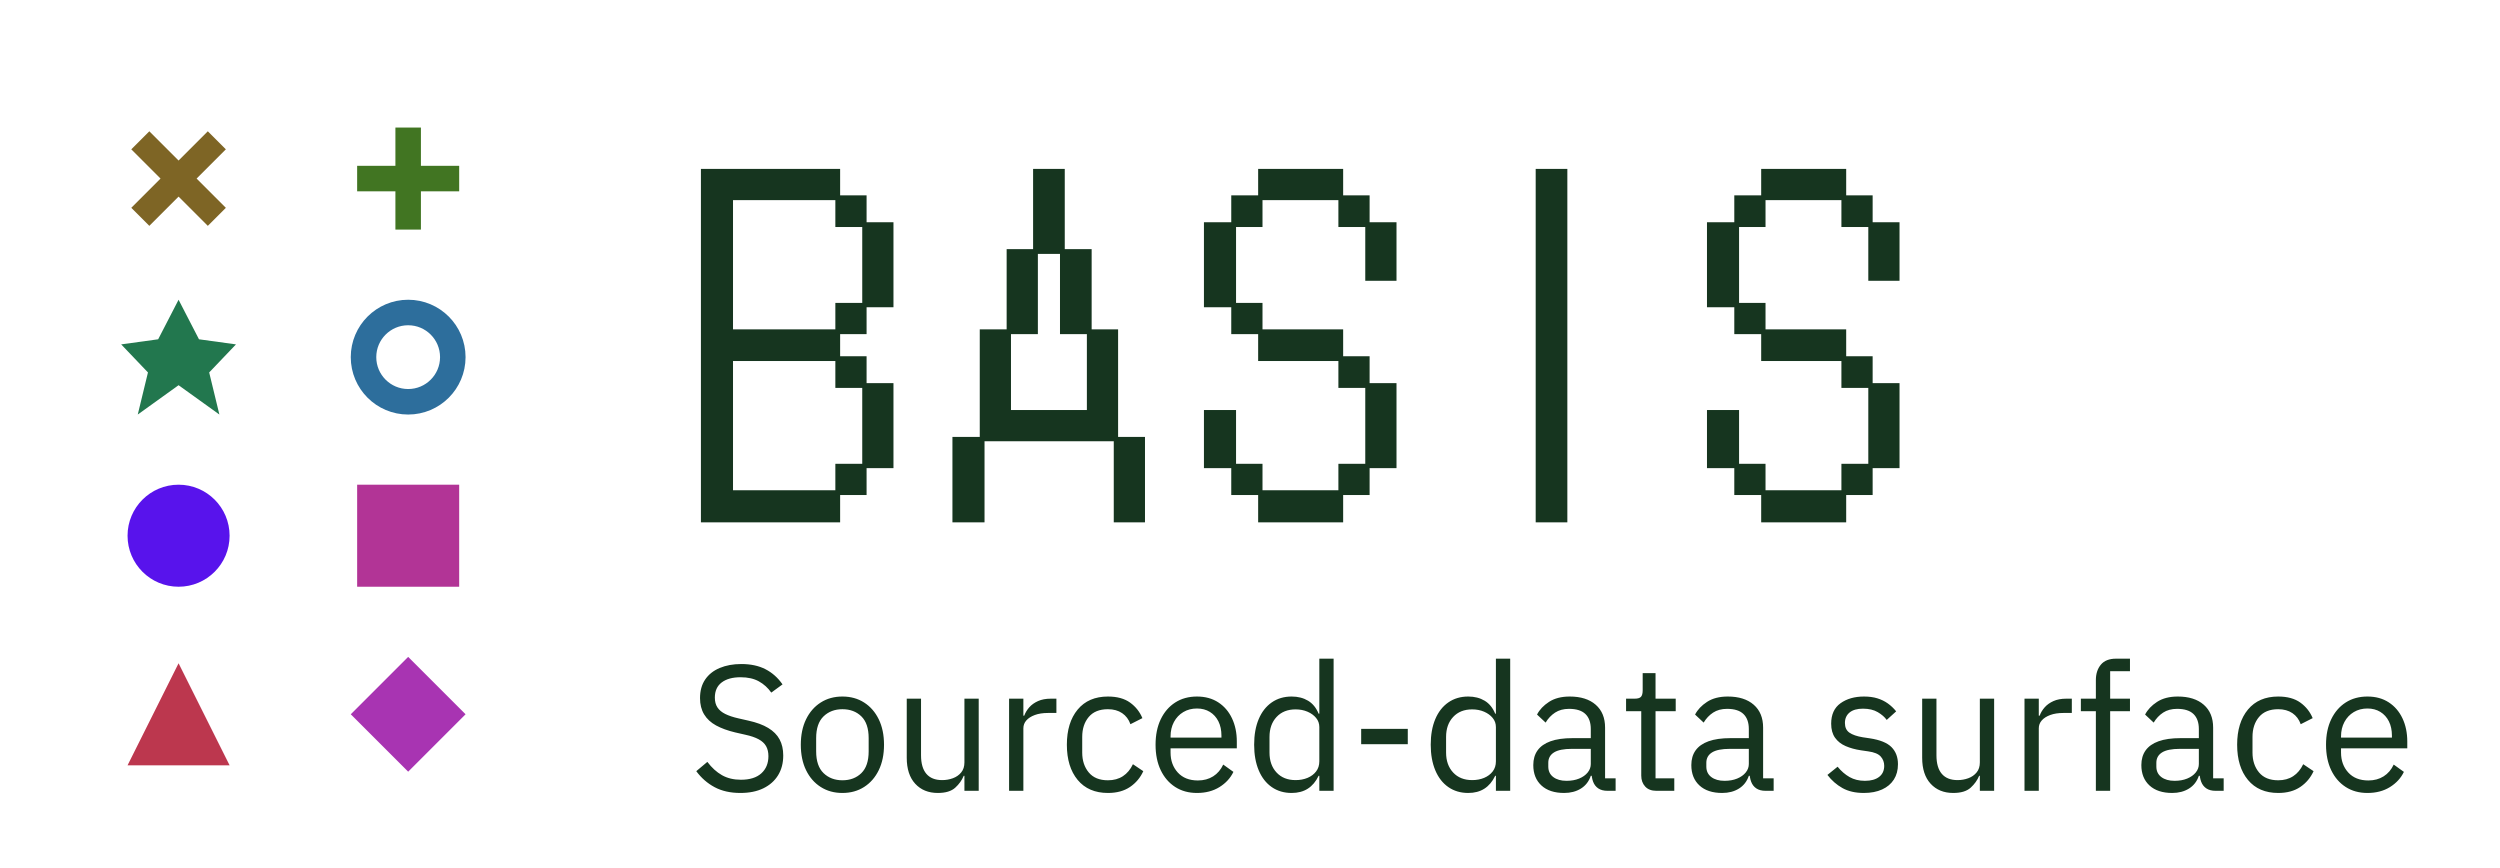
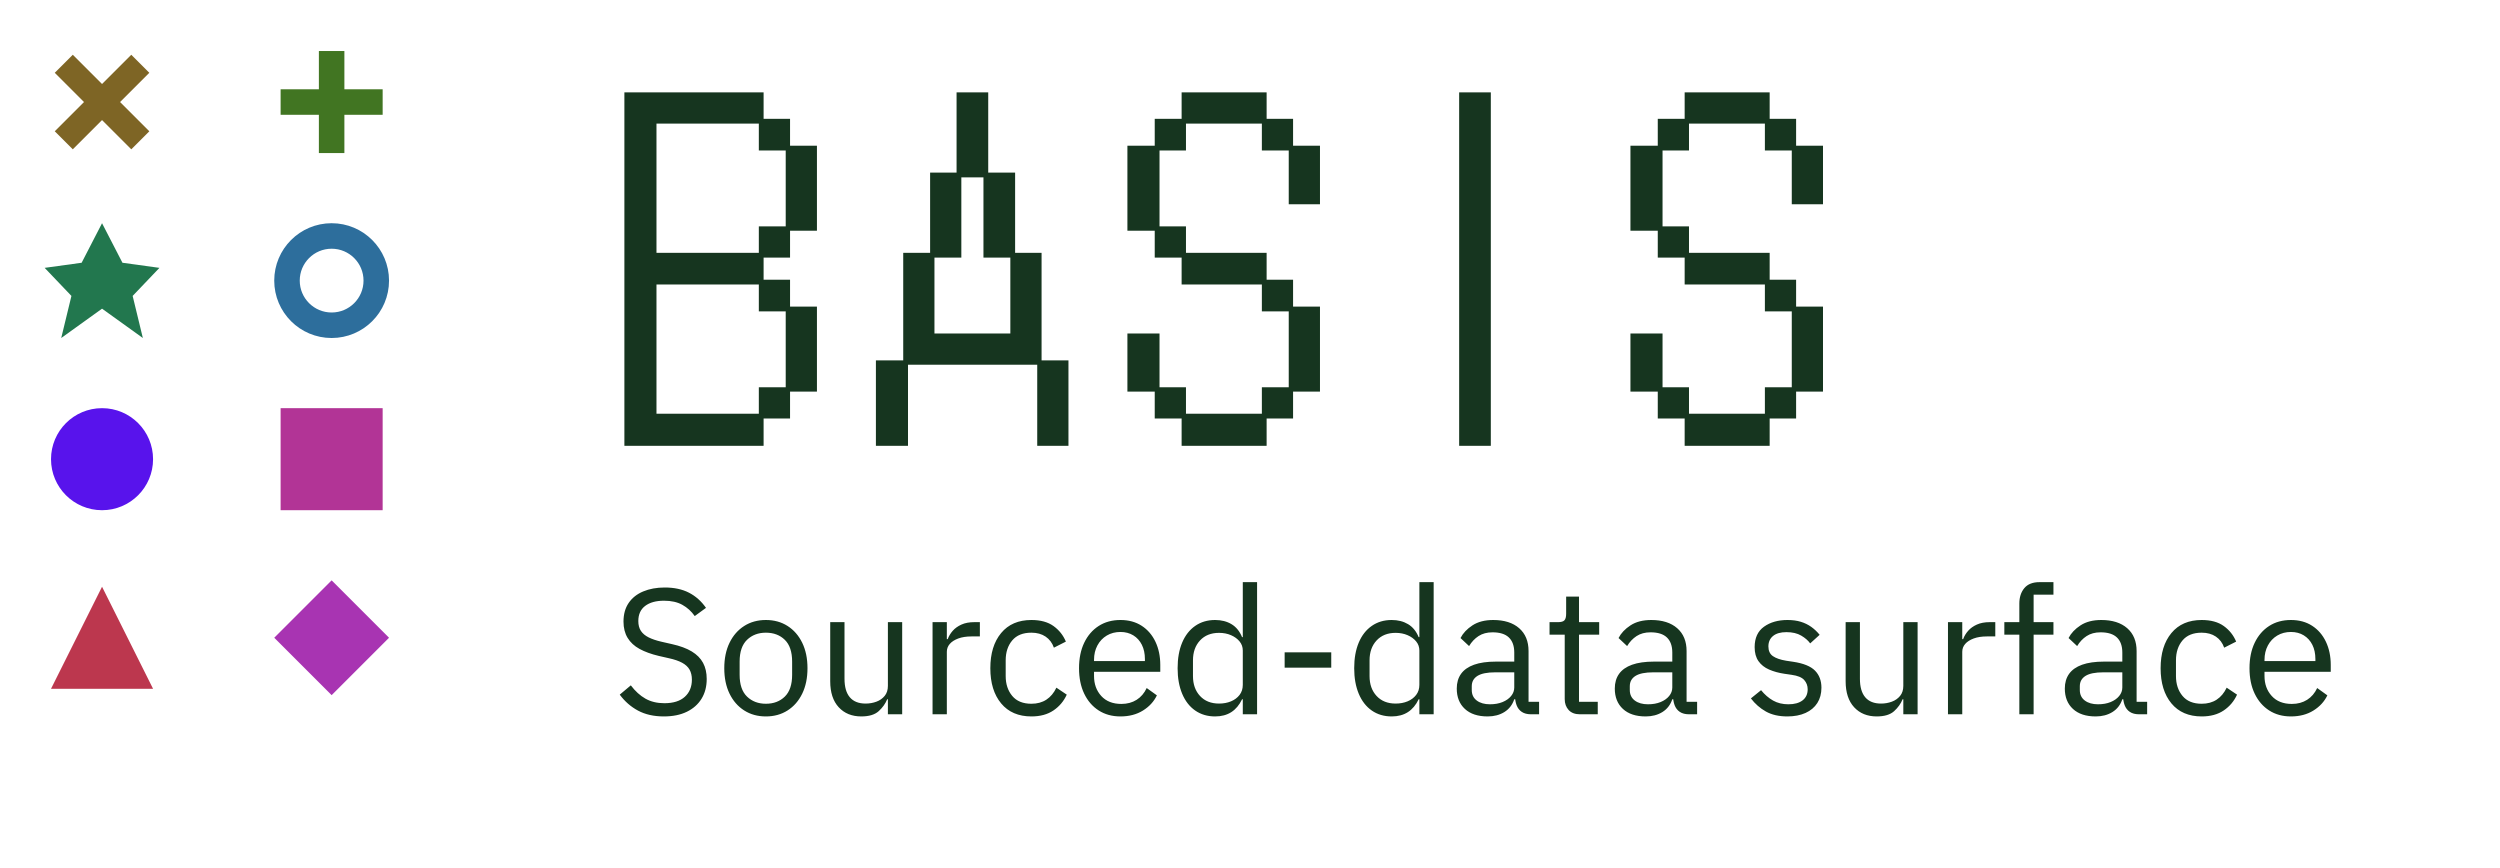
<svg xmlns="http://www.w3.org/2000/svg" width="588" height="204" viewBox="0 0 588 204">
-   <path id="title" fill="#16351f" fill-rule="nonzero" d="M164.856 39.726 L197.598 39.726 L197.598 45.948 L203.820 45.948 L203.820 52.272 L210.144 52.272 L210.144 72.264 L203.820 72.264 L203.820 78.588 L197.598 78.588 L197.598 83.790 L203.820 83.790 L203.820 90.114 L210.144 90.114 L210.144 110.106 L203.820 110.106 L203.820 116.430 L197.598 116.430 L197.598 122.856 L164.856 122.856 Z M196.476 77.466 L196.476 71.244 L202.800 71.244 L202.800 53.394 L196.476 53.394 L196.476 47.070 L172.404 47.070 L172.404 77.466 Z M196.476 115.308 L196.476 109.086 L202.800 109.086 L202.800 91.236 L196.476 91.236 L196.476 84.912 L172.404 84.912 L172.404 115.308 Z M224.013 102.762 L230.439 102.762 L230.439 77.466 L236.763 77.466 L236.763 58.596 L242.985 58.596 L242.985 39.726 L250.431 39.726 L250.431 58.596 L256.755 58.596 L256.755 77.466 L262.977 77.466 L262.977 102.762 L269.301 102.762 L269.301 122.856 L261.957 122.856 L261.957 103.782 L231.561 103.782 L231.561 122.856 L224.013 122.856 Z M255.633 96.438 L255.633 78.588 L249.309 78.588 L249.309 59.718 L244.107 59.718 L244.107 78.588 L237.783 78.588 L237.783 96.438 Z M289.593 110.106 L283.167 110.106 L283.167 96.438 L290.718 96.438 L290.718 109.086 L296.940 109.086 L296.940 115.308 L314.790 115.308 L314.790 109.086 L321.111 109.086 L321.111 91.236 L314.790 91.236 L314.790 84.912 L295.917 84.912 L295.917 78.588 L289.593 78.588 L289.593 72.264 L283.167 72.264 L283.167 52.272 L289.593 52.272 L289.593 45.948 L295.917 45.948 L295.917 39.726 L315.909 39.726 L315.909 45.948 L322.131 45.948 L322.131 52.272 L328.458 52.272 L328.458 66.042 L321.111 66.042 L321.111 53.394 L314.790 53.394 L314.790 47.070 L296.940 47.070 L296.940 53.394 L290.718 53.394 L290.718 71.244 L296.940 71.244 L296.940 77.466 L315.909 77.466 L315.909 83.790 L322.131 83.790 L322.131 90.114 L328.458 90.114 L328.458 110.106 L322.131 110.106 L322.131 116.430 L315.909 116.430 L315.909 122.856 L295.917 122.856 L295.917 116.430 L289.593 116.430 Z M361.194 39.726 L368.640 39.726 L368.640 122.856 L361.194 122.856 Z M407.907 110.106 L401.481 110.106 L401.481 96.438 L409.029 96.438 L409.029 109.086 L415.251 109.086 L415.251 115.308 L433.101 115.308 L433.101 109.086 L439.425 109.086 L439.425 91.236 L433.101 91.236 L433.101 84.912 L414.231 84.912 L414.231 78.588 L407.907 78.588 L407.907 72.264 L401.481 72.264 L401.481 52.272 L407.907 52.272 L407.907 45.948 L414.231 45.948 L414.231 39.726 L434.223 39.726 L434.223 45.948 L440.445 45.948 L440.445 52.272 L446.769 52.272 L446.769 66.042 L439.425 66.042 L439.425 53.394 L433.101 53.394 L433.101 47.070 L415.251 47.070 L415.251 53.394 L409.029 53.394 L409.029 71.244 L415.251 71.244 L415.251 77.466 L434.223 77.466 L434.223 83.790 L440.445 83.790 L440.445 90.114 L446.769 90.114 L446.769 110.106 L440.445 110.106 L440.445 116.430 L434.223 116.430 L434.223 122.856 L414.231 122.856 L414.231 116.430 L407.907 116.430 Z" />
-   <path id="subtitle" fill="#16351f" fill-rule="nonzero" d="M174.138 186.504 C171.786 186.504 169.764 186.048 168.069 185.139 C166.374 184.230 164.940 182.976 163.764 181.380 L166.368 179.196 C167.403 180.567 168.552 181.611 169.812 182.325 C171.072 183.039 172.557 183.396 174.264 183.396 C176.364 183.396 177.966 182.892 179.073 181.884 C180.180 180.876 180.732 179.532 180.732 177.852 C180.732 176.928 180.549 176.145 180.186 175.500 C179.823 174.855 179.241 174.318 178.443 173.883 C177.645 173.448 176.601 173.091 175.314 172.812 L172.920 172.266 C171.156 171.846 169.659 171.300 168.426 170.628 C167.193 169.956 166.257 169.089 165.612 168.024 C164.967 166.959 164.646 165.687 164.646 164.202 C164.646 162.465 165.051 161.004 165.864 159.813 C166.677 158.622 167.817 157.719 169.287 157.104 C170.757 156.489 172.443 156.180 174.348 156.180 C176.559 156.180 178.458 156.585 180.039 157.398 C181.620 158.211 182.958 159.399 184.050 160.968 L181.404 162.900 C180.621 161.781 179.646 160.899 178.485 160.254 C177.324 159.609 175.887 159.288 174.180 159.288 C172.305 159.288 170.826 159.693 169.749 160.506 C168.672 161.319 168.132 162.507 168.132 164.076 C168.132 165.000 168.336 165.771 168.741 166.386 C169.146 167.001 169.755 167.514 170.568 167.919 C171.381 168.324 172.401 168.669 173.634 168.948 L176.028 169.494 C177.933 169.914 179.487 170.487 180.690 171.216 C181.893 171.945 182.784 172.839 183.357 173.904 C183.930 174.969 184.218 176.229 184.218 177.684 C184.218 179.475 183.813 181.029 183.000 182.346 C182.187 183.663 181.032 184.683 179.535 185.412 C178.038 186.141 176.238 186.504 174.138 186.504 Z M198.135 186.504 C196.203 186.504 194.502 186.036 193.032 185.097 C191.562 184.158 190.413 182.844 189.588 181.149 C188.763 179.454 188.349 177.459 188.349 175.164 C188.349 172.869 188.763 170.874 189.588 169.179 C190.413 167.484 191.562 166.170 193.032 165.231 C194.502 164.292 196.203 163.824 198.135 163.824 C200.067 163.824 201.768 164.292 203.238 165.231 C204.708 166.170 205.857 167.484 206.682 169.179 C207.507 170.874 207.921 172.869 207.921 175.164 C207.921 177.459 207.507 179.454 206.682 181.149 C205.857 182.844 204.708 184.158 203.238 185.097 C201.768 186.036 200.067 186.504 198.135 186.504 Z M198.135 183.522 C199.956 183.522 201.438 182.961 202.587 181.842 C203.736 180.723 204.309 179.013 204.309 176.718 L204.309 173.610 C204.309 171.315 203.736 169.605 202.587 168.486 C201.438 167.367 199.956 166.806 198.135 166.806 C196.344 166.806 194.865 167.367 193.704 168.486 C192.543 169.605 191.961 171.315 191.961 173.610 L191.961 176.718 C191.961 179.013 192.543 180.723 193.704 181.842 C194.865 182.961 196.344 183.522 198.135 183.522 Z M226.833 186.000 L226.833 182.472 L226.665 182.472 C226.245 183.507 225.579 184.440 224.670 185.265 C223.761 186.090 222.396 186.504 220.575 186.504 C218.364 186.504 216.591 185.784 215.262 184.341 C213.933 182.898 213.267 180.861 213.267 178.230 L213.267 164.328 L216.627 164.328 L216.627 177.642 C216.627 179.574 217.047 181.029 217.887 182.010 C218.727 182.991 219.960 183.480 221.583 183.480 C222.480 183.480 223.326 183.333 224.124 183.039 C224.922 182.745 225.573 182.289 226.077 181.674 C226.581 181.059 226.833 180.273 226.833 179.322 L226.833 164.328 L230.193 164.328 L230.193 186.000 Z M240.696 186.000 L237.336 186.000 L237.336 164.328 L240.696 164.328 L240.696 168.318 L240.906 168.318 C241.158 167.619 241.551 166.968 242.082 166.365 C242.613 165.762 243.300 165.273 244.140 164.895 C244.980 164.517 245.988 164.328 247.164 164.328 L248.466 164.328 L248.466 167.688 L246.492 167.688 C245.289 167.688 244.251 167.850 243.384 168.171 C242.517 168.492 241.851 168.921 241.389 169.452 C240.927 169.983 240.696 170.601 240.696 171.300 Z M260.586 186.504 C257.535 186.504 255.162 185.481 253.467 183.438 C251.772 181.395 250.926 178.635 250.926 175.164 C250.926 171.693 251.772 168.933 253.467 166.890 C255.162 164.847 257.535 163.824 260.586 163.824 C262.743 163.824 264.477 164.301 265.794 165.252 C267.111 166.203 268.077 167.421 268.692 168.906 L265.878 170.334 C265.485 169.215 264.834 168.345 263.925 167.730 C263.016 167.115 261.903 166.806 260.586 166.806 C258.597 166.806 257.094 167.415 256.071 168.633 C255.048 169.851 254.538 171.411 254.538 173.316 L254.538 177.012 C254.538 178.887 255.048 180.441 256.071 181.674 C257.094 182.907 258.597 183.522 260.586 183.522 C261.957 183.522 263.133 183.201 264.114 182.556 C265.095 181.911 265.878 180.975 266.466 179.742 L268.902 181.380 C268.203 182.919 267.159 184.158 265.773 185.097 C264.387 186.036 262.659 186.504 260.586 186.504 Z M281.532 186.504 C279.573 186.504 277.863 186.036 276.405 185.097 C274.950 184.158 273.816 182.844 273.003 181.149 C272.193 179.454 271.788 177.459 271.788 175.164 C271.788 172.869 272.193 170.874 273.003 169.179 C273.816 167.484 274.950 166.170 276.405 165.231 C277.863 164.292 279.573 163.824 281.532 163.824 C283.461 163.824 285.129 164.280 286.530 165.189 C287.931 166.098 289.008 167.352 289.764 168.948 C290.520 170.544 290.898 172.365 290.898 174.408 L290.898 176.004 L275.316 176.004 L275.316 177.012 C275.316 178.887 275.883 180.450 277.014 181.695 C278.151 182.940 279.726 183.564 281.739 183.564 C283.113 183.564 284.310 183.243 285.333 182.598 C286.353 181.953 287.142 181.029 287.703 179.826 L290.100 181.548 C289.401 183.003 288.309 184.194 286.824 185.118 C285.339 186.042 283.575 186.504 281.532 186.504 Z M281.532 166.638 C280.329 166.638 279.255 166.917 278.316 167.478 C277.377 168.039 276.642 168.816 276.111 169.809 C275.580 170.802 275.316 171.930 275.316 173.190 L275.316 173.484 L287.283 173.484 L287.283 173.022 C287.283 171.735 287.046 170.613 286.569 169.662 C286.092 168.711 285.423 167.967 284.556 167.436 C283.689 166.905 282.681 166.638 281.532 166.638 Z M310.305 186.000 L310.305 182.472 L310.137 182.472 C309.492 183.816 308.646 184.824 307.596 185.496 C306.546 186.168 305.280 186.504 303.795 186.504 C302.004 186.504 300.441 186.042 299.112 185.118 C297.783 184.194 296.760 182.877 296.046 181.170 C295.332 179.463 294.975 177.459 294.975 175.164 C294.975 172.839 295.332 170.832 296.046 169.137 C296.760 167.442 297.783 166.134 299.112 165.210 C300.441 164.286 302.004 163.824 303.795 163.824 C305.280 163.824 306.567 164.154 307.659 164.811 C308.751 165.468 309.576 166.485 310.137 167.856 L310.305 167.856 L310.305 154.920 L313.665 154.920 L313.665 186.000 Z M304.719 183.480 C305.754 183.480 306.693 183.306 307.533 182.955 C308.373 182.604 309.045 182.100 309.549 181.443 C310.053 180.786 310.305 179.994 310.305 179.070 L310.305 171.006 C310.305 170.193 310.053 169.479 309.549 168.864 C309.045 168.249 308.373 167.757 307.533 167.394 C306.693 167.031 305.754 166.848 304.719 166.848 C302.844 166.848 301.353 167.442 300.246 168.633 C299.139 169.824 298.587 171.384 298.587 173.316 L298.587 177.012 C298.587 178.944 299.139 180.504 300.246 181.695 C301.353 182.886 302.844 183.480 304.719 183.480 Z M331.110 175.038 L320.148 175.038 L320.148 171.426 L331.110 171.426 Z M351.837 186.000 L351.837 182.472 L351.669 182.472 C351.024 183.816 350.178 184.824 349.128 185.496 C348.078 186.168 346.812 186.504 345.327 186.504 C343.536 186.504 341.973 186.042 340.644 185.118 C339.315 184.194 338.292 182.877 337.578 181.170 C336.864 179.463 336.507 177.459 336.507 175.164 C336.507 172.839 336.864 170.832 337.578 169.137 C338.292 167.442 339.315 166.134 340.644 165.210 C341.973 164.286 343.536 163.824 345.327 163.824 C346.812 163.824 348.099 164.154 349.191 164.811 C350.283 165.468 351.108 166.485 351.669 167.856 L351.837 167.856 L351.837 154.920 L355.197 154.920 L355.197 186.000 Z M346.251 183.480 C347.286 183.480 348.225 183.306 349.065 182.955 C349.905 182.604 350.577 182.100 351.081 181.443 C351.585 180.786 351.837 179.994 351.837 179.070 L351.837 171.006 C351.837 170.193 351.585 169.479 351.081 168.864 C350.577 168.249 349.905 167.757 349.065 167.394 C348.225 167.031 347.286 166.848 346.251 166.848 C344.376 166.848 342.885 167.442 341.778 168.633 C340.671 169.824 340.119 171.384 340.119 173.316 L340.119 177.012 C340.119 178.944 340.671 180.504 341.778 181.695 C342.885 182.886 344.376 183.480 346.251 183.480 Z M379.992 186.000 L378.102 186.000 C377.205 186.000 376.479 185.811 375.918 185.433 C375.357 185.055 374.952 184.530 374.700 183.858 C374.448 183.186 374.322 182.415 374.322 181.548 L374.322 181.254 L375.624 182.472 L374.154 182.472 C373.707 183.789 372.930 184.788 371.823 185.475 C370.716 186.162 369.408 186.504 367.896 186.504 C365.601 186.504 363.816 185.916 362.541 184.740 C361.266 183.564 360.630 181.968 360.630 179.952 C360.630 178.581 360.966 177.426 361.638 176.487 C362.310 175.548 363.324 174.834 364.683 174.345 C366.042 173.856 367.770 173.610 369.870 173.610 L374.154 173.610 L374.154 171.468 C374.154 169.929 373.734 168.753 372.894 167.940 C372.054 167.127 370.767 166.722 369.030 166.722 C367.743 166.722 366.651 167.016 365.754 167.604 C364.857 168.192 364.116 168.975 363.528 169.956 L361.512 168.066 C362.100 166.917 363.039 165.924 364.326 165.084 C365.613 164.244 367.239 163.824 369.198 163.824 C371.802 163.824 373.839 164.469 375.309 165.756 C376.779 167.043 377.514 168.837 377.514 171.132 L377.514 183.060 L379.992 183.060 Z M374.154 176.130 L369.702 176.130 C367.797 176.130 366.399 176.409 365.502 176.970 C364.605 177.531 364.158 178.341 364.158 179.406 L364.158 180.288 C364.158 181.353 364.551 182.178 365.334 182.766 C366.117 183.354 367.155 183.648 368.442 183.648 C369.561 183.648 370.548 183.474 371.403 183.123 C372.258 182.772 372.930 182.298 373.419 181.695 C373.908 181.092 374.154 180.429 374.154 179.700 Z M393.792 186.000 L389.592 186.000 C388.443 186.000 387.561 185.664 386.946 184.992 C386.331 184.320 386.022 183.465 386.022 182.430 L386.022 167.268 L382.452 167.268 L382.452 164.328 L384.468 164.328 C385.197 164.328 385.692 164.181 385.959 163.887 C386.226 163.593 386.358 163.083 386.358 162.354 L386.358 158.322 L389.382 158.322 L389.382 164.328 L394.128 164.328 L394.128 167.268 L389.382 167.268 L389.382 183.060 L393.792 183.060 Z M417.162 186.000 L415.272 186.000 C414.375 186.000 413.649 185.811 413.088 185.433 C412.527 185.055 412.122 184.530 411.870 183.858 C411.618 183.186 411.492 182.415 411.492 181.548 L411.492 181.254 L412.794 182.472 L411.324 182.472 C410.877 183.789 410.100 184.788 408.993 185.475 C407.886 186.162 406.578 186.504 405.066 186.504 C402.771 186.504 400.986 185.916 399.711 184.740 C398.436 183.564 397.800 181.968 397.800 179.952 C397.800 178.581 398.136 177.426 398.808 176.487 C399.480 175.548 400.494 174.834 401.853 174.345 C403.212 173.856 404.940 173.610 407.040 173.610 L411.324 173.610 L411.324 171.468 C411.324 169.929 410.904 168.753 410.064 167.940 C409.224 167.127 407.937 166.722 406.200 166.722 C404.913 166.722 403.821 167.016 402.924 167.604 C402.027 168.192 401.286 168.975 400.698 169.956 L398.682 168.066 C399.270 166.917 400.209 165.924 401.496 165.084 C402.783 164.244 404.409 163.824 406.368 163.824 C408.972 163.824 411.009 164.469 412.479 165.756 C413.949 167.043 414.684 168.837 414.684 171.132 L414.684 183.060 L417.162 183.060 Z M411.324 176.130 L406.872 176.130 C404.967 176.130 403.569 176.409 402.672 176.970 C401.775 177.531 401.328 178.341 401.328 179.406 L401.328 180.288 C401.328 181.353 401.721 182.178 402.504 182.766 C403.287 183.354 404.325 183.648 405.612 183.648 C406.731 183.648 407.718 183.474 408.573 183.123 C409.428 182.772 410.100 182.298 410.589 181.695 C411.078 181.092 411.324 180.429 411.324 179.700 Z M438.378 186.504 C436.389 186.504 434.709 186.120 433.338 185.349 C431.967 184.578 430.791 183.549 429.810 182.262 L432.204 180.330 C433.044 181.365 433.983 182.178 435.018 182.766 C436.053 183.354 437.259 183.648 438.630 183.648 C440.058 183.648 441.171 183.339 441.969 182.724 C442.767 182.109 443.166 181.239 443.166 180.120 C443.166 179.280 442.893 178.551 442.347 177.936 C441.801 177.321 440.814 176.913 439.386 176.718 L437.664 176.466 C436.347 176.271 435.159 175.941 434.094 175.479 C433.029 175.017 432.198 174.360 431.595 173.505 C430.992 172.650 430.692 171.552 430.692 170.208 C430.692 168.051 431.427 166.449 432.897 165.399 C434.367 164.349 436.209 163.824 438.420 163.824 C439.596 163.824 440.640 163.965 441.549 164.244 C442.458 164.523 443.277 164.922 444.006 165.441 C444.735 165.960 445.392 166.581 445.980 167.310 L443.754 169.326 C443.277 168.654 442.578 168.045 441.654 167.499 C440.730 166.953 439.569 166.680 438.168 166.680 C436.797 166.680 435.747 166.980 435.018 167.583 C434.289 168.186 433.926 169.005 433.926 170.040 C433.926 171.075 434.283 171.840 434.997 172.329 C435.711 172.818 436.740 173.175 438.084 173.400 L439.764 173.652 C442.173 174.015 443.880 174.708 444.888 175.731 C445.896 176.754 446.400 178.089 446.400 179.742 C446.400 181.143 446.079 182.346 445.434 183.354 C444.789 184.362 443.865 185.139 442.662 185.685 C441.459 186.231 440.031 186.504 438.378 186.504 Z M465.660 186.000 L465.660 182.472 L465.492 182.472 C465.072 183.507 464.406 184.440 463.497 185.265 C462.588 186.090 461.223 186.504 459.402 186.504 C457.191 186.504 455.418 185.784 454.089 184.341 C452.760 182.898 452.094 180.861 452.094 178.230 L452.094 164.328 L455.454 164.328 L455.454 177.642 C455.454 179.574 455.874 181.029 456.714 182.010 C457.554 182.991 458.787 183.480 460.410 183.480 C461.307 183.480 462.153 183.333 462.951 183.039 C463.749 182.745 464.400 182.289 464.904 181.674 C465.408 181.059 465.660 180.273 465.660 179.322 L465.660 164.328 L469.020 164.328 L469.020 186.000 Z M479.523 186.000 L476.163 186.000 L476.163 164.328 L479.523 164.328 L479.523 168.318 L479.733 168.318 C479.985 167.619 480.378 166.968 480.909 166.365 C481.440 165.762 482.127 165.273 482.967 164.895 C483.807 164.517 484.815 164.328 485.991 164.328 L487.293 164.328 L487.293 167.688 L485.319 167.688 C484.116 167.688 483.078 167.850 482.211 168.171 C481.344 168.492 480.678 168.921 480.216 169.452 C479.754 169.983 479.523 170.601 479.523 171.300 Z M492.948 186.000 L492.948 167.268 L489.420 167.268 L489.420 164.328 L492.948 164.328 L492.948 159.960 C492.948 158.475 493.341 157.266 494.124 156.327 C494.907 155.388 496.098 154.920 497.694 154.920 L500.970 154.920 L500.970 157.860 L496.308 157.860 L496.308 164.328 L500.970 164.328 L500.970 167.268 L496.308 167.268 L496.308 186.000 Z M523.008 186.000 L521.118 186.000 C520.221 186.000 519.495 185.811 518.934 185.433 C518.373 185.055 517.968 184.530 517.716 183.858 C517.464 183.186 517.338 182.415 517.338 181.548 L517.338 181.254 L518.640 182.472 L517.170 182.472 C516.723 183.789 515.946 184.788 514.839 185.475 C513.732 186.162 512.424 186.504 510.912 186.504 C508.617 186.504 506.832 185.916 505.557 184.740 C504.282 183.564 503.646 181.968 503.646 179.952 C503.646 178.581 503.982 177.426 504.654 176.487 C505.326 175.548 506.340 174.834 507.699 174.345 C509.058 173.856 510.786 173.610 512.886 173.610 L517.170 173.610 L517.170 171.468 C517.170 169.929 516.750 168.753 515.910 167.940 C515.070 167.127 513.783 166.722 512.046 166.722 C510.759 166.722 509.667 167.016 508.770 167.604 C507.873 168.192 507.132 168.975 506.544 169.956 L504.528 168.066 C505.116 166.917 506.055 165.924 507.342 165.084 C508.629 164.244 510.255 163.824 512.214 163.824 C514.818 163.824 516.855 164.469 518.325 165.756 C519.795 167.043 520.530 168.837 520.530 171.132 L520.530 183.060 L523.008 183.060 Z M517.170 176.130 L512.718 176.130 C510.813 176.130 509.415 176.409 508.518 176.970 C507.621 177.531 507.174 178.341 507.174 179.406 L507.174 180.288 C507.174 181.353 507.567 182.178 508.350 182.766 C509.133 183.354 510.171 183.648 511.458 183.648 C512.577 183.648 513.564 183.474 514.419 183.123 C515.274 182.772 515.946 182.298 516.435 181.695 C516.924 181.092 517.170 180.429 517.170 179.700 Z M535.836 186.504 C532.785 186.504 530.412 185.481 528.717 183.438 C527.022 181.395 526.176 178.635 526.176 175.164 C526.176 171.693 527.022 168.933 528.717 166.890 C530.412 164.847 532.785 163.824 535.836 163.824 C537.993 163.824 539.727 164.301 541.044 165.252 C542.361 166.203 543.327 167.421 543.942 168.906 L541.128 170.334 C540.735 169.215 540.084 168.345 539.175 167.730 C538.266 167.115 537.153 166.806 535.836 166.806 C533.847 166.806 532.344 167.415 531.321 168.633 C530.298 169.851 529.788 171.411 529.788 173.316 L529.788 177.012 C529.788 178.887 530.298 180.441 531.321 181.674 C532.344 182.907 533.847 183.522 535.836 183.522 C537.207 183.522 538.383 183.201 539.364 182.556 C540.345 181.911 541.128 180.975 541.716 179.742 L544.152 181.380 C543.453 182.919 542.409 184.158 541.023 185.097 C539.637 186.036 537.909 186.504 535.836 186.504 Z M556.827 186.504 C554.868 186.504 553.158 186.036 551.703 185.097 C550.248 184.158 549.114 182.844 548.301 181.149 C547.488 179.454 547.083 177.459 547.083 175.164 C547.083 172.869 547.488 170.874 548.301 169.179 C549.114 167.484 550.248 166.170 551.703 165.231 C553.158 164.292 554.868 163.824 556.827 163.824 C558.759 163.824 560.424 164.280 561.825 165.189 C563.226 166.098 564.303 167.352 565.059 168.948 C565.815 170.544 566.193 172.365 566.193 174.408 L566.193 176.004 L550.611 176.004 L550.611 177.012 C550.611 178.887 551.178 180.450 552.312 181.695 C553.446 182.940 555.021 183.564 557.037 183.564 C558.408 183.564 559.605 183.243 560.628 182.598 C561.651 181.953 562.440 181.029 563.001 179.826 L565.395 181.548 C564.696 183.003 563.604 184.194 562.119 185.118 C560.634 186.042 558.870 186.504 556.827 186.504 Z M556.827 166.638 C555.624 166.638 554.553 166.917 553.614 167.478 C552.675 168.039 551.940 168.816 551.409 169.809 C550.878 170.802 550.611 171.930 550.611 173.190 L550.611 173.484 L562.581 173.484 L562.581 173.022 C562.581 171.735 562.344 170.613 561.867 169.662 C561.390 168.711 560.718 167.967 559.851 167.436 C558.984 166.905 557.976 166.638 556.827 166.638 Z" />
-   <path id="brooklyn" fill="none" stroke="#7e6525" stroke-width="6.000" stroke-linejoin="miter" d="M33.000 33.000 L51.000 51.000 M51.000 33.000 L33.000 51.000" />
-   <path id="reykjavik" fill="none" stroke="#417522" stroke-width="6.000" stroke-linejoin="miter" d="M96.000 30.000 L96.000 54.000 M84.000 42.000 L108.000 42.000" />
-   <path id="cairo" fill="#22774e" fill-rule="nonzero" d="M42.000 70.500 L46.800 79.800 L55.500 81.000 L49.200 87.600 L51.600 97.500 L42.000 90.600 L32.400 97.500 L34.800 87.600 L28.500 81.000 L37.200 79.800 Z" />
-   <path id="singapore" fill="none" stroke="#2d6e9c" stroke-width="6.000" stroke-linejoin="miter" d="M96.000 73.500 C101.799 73.500 106.500 78.201 106.500 84.000 C106.500 89.799 101.799 94.500 96.000 94.500 C90.201 94.500 85.500 89.799 85.500 84.000 C85.500 78.201 90.201 73.500 96.000 73.500 Z" />
-   <path id="nairobi" fill="#5813ec" fill-rule="nonzero" d="M42.000 114.000 C48.628 114.000 54.000 119.372 54.000 126.000 C54.000 132.628 48.628 138.000 42.000 138.000 C35.372 138.000 30.000 132.628 30.000 126.000 C30.000 119.372 35.372 114.000 42.000 114.000 Z" />
-   <path id="sao-paulo" fill="#b23496" fill-rule="nonzero" d="M84.000 114.000 L108.000 114.000 L108.000 138.000 L84.000 138.000 Z" />
-   <path id="perth" fill="#bc374e" fill-rule="nonzero" d="M42.000 156.000 L54.000 180.000 L30.000 180.000 Z" />
-   <path id="anchorage" fill="#a834b2" fill-rule="nonzero" d="M96.000 154.500 L109.500 168.000 L96.000 181.500 L82.500 168.000 Z" />
+   <path id="title" fill="#16351f" fill-rule="nonzero" d="M146.856 21.726 L179.598 21.726 L179.598 27.948 L185.820 27.948 L185.820 34.272 L192.144 34.272 L192.144 54.264 L185.820 54.264 L185.820 60.588 L179.598 60.588 L179.598 65.790 L185.820 65.790 L185.820 72.114 L192.144 72.114 L192.144 92.106 L185.820 92.106 L185.820 98.430 L179.598 98.430 L179.598 104.856 L146.856 104.856 Z M178.476 59.466 L178.476 53.244 L184.800 53.244 L184.800 35.394 L178.476 35.394 L178.476 29.070 L154.404 29.070 L154.404 59.466 Z M178.476 97.308 L178.476 91.086 L184.800 91.086 L184.800 73.236 L178.476 73.236 L178.476 66.912 L154.404 66.912 L154.404 97.308 Z M206.013 84.762 L212.439 84.762 L212.439 59.466 L218.763 59.466 L218.763 40.596 L224.985 40.596 L224.985 21.726 L232.431 21.726 L232.431 40.596 L238.755 40.596 L238.755 59.466 L244.977 59.466 L244.977 84.762 L251.301 84.762 L251.301 104.856 L243.957 104.856 L243.957 85.782 L213.561 85.782 L213.561 104.856 L206.013 104.856 Z M237.633 78.438 L237.633 60.588 L231.309 60.588 L231.309 41.718 L226.107 41.718 L226.107 60.588 L219.783 60.588 L219.783 78.438 Z M271.593 92.106 L265.167 92.106 L265.167 78.438 L272.718 78.438 L272.718 91.086 L278.940 91.086 L278.940 97.308 L296.790 97.308 L296.790 91.086 L303.111 91.086 L303.111 73.236 L296.790 73.236 L296.790 66.912 L277.917 66.912 L277.917 60.588 L271.593 60.588 L271.593 54.264 L265.167 54.264 L265.167 34.272 L271.593 34.272 L271.593 27.948 L277.917 27.948 L277.917 21.726 L297.909 21.726 L297.909 27.948 L304.131 27.948 L304.131 34.272 L310.458 34.272 L310.458 48.042 L303.111 48.042 L303.111 35.394 L296.790 35.394 L296.790 29.070 L278.940 29.070 L278.940 35.394 L272.718 35.394 L272.718 53.244 L278.940 53.244 L278.940 59.466 L297.909 59.466 L297.909 65.790 L304.131 65.790 L304.131 72.114 L310.458 72.114 L310.458 92.106 L304.131 92.106 L304.131 98.430 L297.909 98.430 L297.909 104.856 L277.917 104.856 L277.917 98.430 L271.593 98.430 Z M343.194 21.726 L350.640 21.726 L350.640 104.856 L343.194 104.856 Z M389.907 92.106 L383.481 92.106 L383.481 78.438 L391.029 78.438 L391.029 91.086 L397.251 91.086 L397.251 97.308 L415.101 97.308 L415.101 91.086 L421.425 91.086 L421.425 73.236 L415.101 73.236 L415.101 66.912 L396.231 66.912 L396.231 60.588 L389.907 60.588 L389.907 54.264 L383.481 54.264 L383.481 34.272 L389.907 34.272 L389.907 27.948 L396.231 27.948 L396.231 21.726 L416.223 21.726 L416.223 27.948 L422.445 27.948 L422.445 34.272 L428.769 34.272 L428.769 48.042 L421.425 48.042 L421.425 35.394 L415.101 35.394 L415.101 29.070 L397.251 29.070 L397.251 35.394 L391.029 35.394 L391.029 53.244 L397.251 53.244 L397.251 59.466 L416.223 59.466 L416.223 65.790 L422.445 65.790 L422.445 72.114 L428.769 72.114 L428.769 92.106 L422.445 92.106 L422.445 98.430 L416.223 98.430 L416.223 104.856 L396.231 104.856 L396.231 98.430 L389.907 98.430 Z" />
+   <path id="subtitle" fill="#16351f" fill-rule="nonzero" d="M156.138 168.504 C153.786 168.504 151.764 168.048 150.069 167.139 C148.374 166.230 146.940 164.976 145.764 163.380 L148.368 161.196 C149.403 162.567 150.552 163.611 151.812 164.325 C153.072 165.039 154.557 165.396 156.264 165.396 C158.364 165.396 159.966 164.892 161.073 163.884 C162.180 162.876 162.732 161.532 162.732 159.852 C162.732 158.928 162.549 158.145 162.186 157.500 C161.823 156.855 161.241 156.318 160.443 155.883 C159.645 155.448 158.601 155.091 157.314 154.812 L154.920 154.266 C153.156 153.846 151.659 153.300 150.426 152.628 C149.193 151.956 148.257 151.089 147.612 150.024 C146.967 148.959 146.646 147.687 146.646 146.202 C146.646 144.465 147.051 143.004 147.864 141.813 C148.677 140.622 149.817 139.719 151.287 139.104 C152.757 138.489 154.443 138.180 156.348 138.180 C158.559 138.180 160.458 138.585 162.039 139.398 C163.620 140.211 164.958 141.399 166.050 142.968 L163.404 144.900 C162.621 143.781 161.646 142.899 160.485 142.254 C159.324 141.609 157.887 141.288 156.180 141.288 C154.305 141.288 152.826 141.693 151.749 142.506 C150.672 143.319 150.132 144.507 150.132 146.076 C150.132 147.000 150.336 147.771 150.741 148.386 C151.146 149.001 151.755 149.514 152.568 149.919 C153.381 150.324 154.401 150.669 155.634 150.948 L158.028 151.494 C159.933 151.914 161.487 152.487 162.690 153.216 C163.893 153.945 164.784 154.839 165.357 155.904 C165.930 156.969 166.218 158.229 166.218 159.684 C166.218 161.475 165.813 163.029 165.000 164.346 C164.187 165.663 163.032 166.683 161.535 167.412 C160.038 168.141 158.238 168.504 156.138 168.504 Z M180.135 168.504 C178.203 168.504 176.502 168.036 175.032 167.097 C173.562 166.158 172.413 164.844 171.588 163.149 C170.763 161.454 170.349 159.459 170.349 157.164 C170.349 154.869 170.763 152.874 171.588 151.179 C172.413 149.484 173.562 148.170 175.032 147.231 C176.502 146.292 178.203 145.824 180.135 145.824 C182.067 145.824 183.768 146.292 185.238 147.231 C186.708 148.170 187.857 149.484 188.682 151.179 C189.507 152.874 189.921 154.869 189.921 157.164 C189.921 159.459 189.507 161.454 188.682 163.149 C187.857 164.844 186.708 166.158 185.238 167.097 C183.768 168.036 182.067 168.504 180.135 168.504 Z M180.135 165.522 C181.956 165.522 183.438 164.961 184.587 163.842 C185.736 162.723 186.309 161.013 186.309 158.718 L186.309 155.610 C186.309 153.315 185.736 151.605 184.587 150.486 C183.438 149.367 181.956 148.806 180.135 148.806 C178.344 148.806 176.865 149.367 175.704 150.486 C174.543 151.605 173.961 153.315 173.961 155.610 L173.961 158.718 C173.961 161.013 174.543 162.723 175.704 163.842 C176.865 164.961 178.344 165.522 180.135 165.522 Z M208.833 168.000 L208.833 164.472 L208.665 164.472 C208.245 165.507 207.579 166.440 206.670 167.265 C205.761 168.090 204.396 168.504 202.575 168.504 C200.364 168.504 198.591 167.784 197.262 166.341 C195.933 164.898 195.267 162.861 195.267 160.230 L195.267 146.328 L198.627 146.328 L198.627 159.642 C198.627 161.574 199.047 163.029 199.887 164.010 C200.727 164.991 201.960 165.480 203.583 165.480 C204.480 165.480 205.326 165.333 206.124 165.039 C206.922 164.745 207.573 164.289 208.077 163.674 C208.581 163.059 208.833 162.273 208.833 161.322 L208.833 146.328 L212.193 146.328 L212.193 168.000 Z M222.696 168.000 L219.336 168.000 L219.336 146.328 L222.696 146.328 L222.696 150.318 L222.906 150.318 C223.158 149.619 223.551 148.968 224.082 148.365 C224.613 147.762 225.300 147.273 226.140 146.895 C226.980 146.517 227.988 146.328 229.164 146.328 L230.466 146.328 L230.466 149.688 L228.492 149.688 C227.289 149.688 226.251 149.850 225.384 150.171 C224.517 150.492 223.851 150.921 223.389 151.452 C222.927 151.983 222.696 152.601 222.696 153.300 Z M242.586 168.504 C239.535 168.504 237.162 167.481 235.467 165.438 C233.772 163.395 232.926 160.635 232.926 157.164 C232.926 153.693 233.772 150.933 235.467 148.890 C237.162 146.847 239.535 145.824 242.586 145.824 C244.743 145.824 246.477 146.301 247.794 147.252 C249.111 148.203 250.077 149.421 250.692 150.906 L247.878 152.334 C247.485 151.215 246.834 150.345 245.925 149.730 C245.016 149.115 243.903 148.806 242.586 148.806 C240.597 148.806 239.094 149.415 238.071 150.633 C237.048 151.851 236.538 153.411 236.538 155.316 L236.538 159.012 C236.538 160.887 237.048 162.441 238.071 163.674 C239.094 164.907 240.597 165.522 242.586 165.522 C243.957 165.522 245.133 165.201 246.114 164.556 C247.095 163.911 247.878 162.975 248.466 161.742 L250.902 163.380 C250.203 164.919 249.159 166.158 247.773 167.097 C246.387 168.036 244.659 168.504 242.586 168.504 Z M263.532 168.504 C261.573 168.504 259.863 168.036 258.405 167.097 C256.950 166.158 255.816 164.844 255.003 163.149 C254.193 161.454 253.788 159.459 253.788 157.164 C253.788 154.869 254.193 152.874 255.003 151.179 C255.816 149.484 256.950 148.170 258.405 147.231 C259.863 146.292 261.573 145.824 263.532 145.824 C265.461 145.824 267.129 146.280 268.530 147.189 C269.931 148.098 271.008 149.352 271.764 150.948 C272.520 152.544 272.898 154.365 272.898 156.408 L272.898 158.004 L257.316 158.004 L257.316 159.012 C257.316 160.887 257.883 162.450 259.014 163.695 C260.151 164.940 261.726 165.564 263.739 165.564 C265.113 165.564 266.310 165.243 267.333 164.598 C268.353 163.953 269.142 163.029 269.703 161.826 L272.100 163.548 C271.401 165.003 270.309 166.194 268.824 167.118 C267.339 168.042 265.575 168.504 263.532 168.504 Z M263.532 148.638 C262.329 148.638 261.255 148.917 260.316 149.478 C259.377 150.039 258.642 150.816 258.111 151.809 C257.580 152.802 257.316 153.930 257.316 155.190 L257.316 155.484 L269.283 155.484 L269.283 155.022 C269.283 153.735 269.046 152.613 268.569 151.662 C268.092 150.711 267.423 149.967 266.556 149.436 C265.689 148.905 264.681 148.638 263.532 148.638 Z M292.305 168.000 L292.305 164.472 L292.137 164.472 C291.492 165.816 290.646 166.824 289.596 167.496 C288.546 168.168 287.280 168.504 285.795 168.504 C284.004 168.504 282.441 168.042 281.112 167.118 C279.783 166.194 278.760 164.877 278.046 163.170 C277.332 161.463 276.975 159.459 276.975 157.164 C276.975 154.839 277.332 152.832 278.046 151.137 C278.760 149.442 279.783 148.134 281.112 147.210 C282.441 146.286 284.004 145.824 285.795 145.824 C287.280 145.824 288.567 146.154 289.659 146.811 C290.751 147.468 291.576 148.485 292.137 149.856 L292.305 149.856 L292.305 136.920 L295.665 136.920 L295.665 168.000 Z M286.719 165.480 C287.754 165.480 288.693 165.306 289.533 164.955 C290.373 164.604 291.045 164.100 291.549 163.443 C292.053 162.786 292.305 161.994 292.305 161.070 L292.305 153.006 C292.305 152.193 292.053 151.479 291.549 150.864 C291.045 150.249 290.373 149.757 289.533 149.394 C288.693 149.031 287.754 148.848 286.719 148.848 C284.844 148.848 283.353 149.442 282.246 150.633 C281.139 151.824 280.587 153.384 280.587 155.316 L280.587 159.012 C280.587 160.944 281.139 162.504 282.246 163.695 C283.353 164.886 284.844 165.480 286.719 165.480 Z M313.110 157.038 L302.148 157.038 L302.148 153.426 L313.110 153.426 Z M333.837 168.000 L333.837 164.472 L333.669 164.472 C333.024 165.816 332.178 166.824 331.128 167.496 C330.078 168.168 328.812 168.504 327.327 168.504 C325.536 168.504 323.973 168.042 322.644 167.118 C321.315 166.194 320.292 164.877 319.578 163.170 C318.864 161.463 318.507 159.459 318.507 157.164 C318.507 154.839 318.864 152.832 319.578 151.137 C320.292 149.442 321.315 148.134 322.644 147.210 C323.973 146.286 325.536 145.824 327.327 145.824 C328.812 145.824 330.099 146.154 331.191 146.811 C332.283 147.468 333.108 148.485 333.669 149.856 L333.837 149.856 L333.837 136.920 L337.197 136.920 L337.197 168.000 Z M328.251 165.480 C329.286 165.480 330.225 165.306 331.065 164.955 C331.905 164.604 332.577 164.100 333.081 163.443 C333.585 162.786 333.837 161.994 333.837 161.070 L333.837 153.006 C333.837 152.193 333.585 151.479 333.081 150.864 C332.577 150.249 331.905 149.757 331.065 149.394 C330.225 149.031 329.286 148.848 328.251 148.848 C326.376 148.848 324.885 149.442 323.778 150.633 C322.671 151.824 322.119 153.384 322.119 155.316 L322.119 159.012 C322.119 160.944 322.671 162.504 323.778 163.695 C324.885 164.886 326.376 165.480 328.251 165.480 Z M361.992 168.000 L360.102 168.000 C359.205 168.000 358.479 167.811 357.918 167.433 C357.357 167.055 356.952 166.530 356.700 165.858 C356.448 165.186 356.322 164.415 356.322 163.548 L356.322 163.254 L357.624 164.472 L356.154 164.472 C355.707 165.789 354.930 166.788 353.823 167.475 C352.716 168.162 351.408 168.504 349.896 168.504 C347.601 168.504 345.816 167.916 344.541 166.740 C343.266 165.564 342.630 163.968 342.630 161.952 C342.630 160.581 342.966 159.426 343.638 158.487 C344.310 157.548 345.324 156.834 346.683 156.345 C348.042 155.856 349.770 155.610 351.870 155.610 L356.154 155.610 L356.154 153.468 C356.154 151.929 355.734 150.753 354.894 149.940 C354.054 149.127 352.767 148.722 351.030 148.722 C349.743 148.722 348.651 149.016 347.754 149.604 C346.857 150.192 346.116 150.975 345.528 151.956 L343.512 150.066 C344.100 148.917 345.039 147.924 346.326 147.084 C347.613 146.244 349.239 145.824 351.198 145.824 C353.802 145.824 355.839 146.469 357.309 147.756 C358.779 149.043 359.514 150.837 359.514 153.132 L359.514 165.060 L361.992 165.060 Z M356.154 158.130 L351.702 158.130 C349.797 158.130 348.399 158.409 347.502 158.970 C346.605 159.531 346.158 160.341 346.158 161.406 L346.158 162.288 C346.158 163.353 346.551 164.178 347.334 164.766 C348.117 165.354 349.155 165.648 350.442 165.648 C351.561 165.648 352.548 165.474 353.403 165.123 C354.258 164.772 354.930 164.298 355.419 163.695 C355.908 163.092 356.154 162.429 356.154 161.700 Z M375.792 168.000 L371.592 168.000 C370.443 168.000 369.561 167.664 368.946 166.992 C368.331 166.320 368.022 165.465 368.022 164.430 L368.022 149.268 L364.452 149.268 L364.452 146.328 L366.468 146.328 C367.197 146.328 367.692 146.181 367.959 145.887 C368.226 145.593 368.358 145.083 368.358 144.354 L368.358 140.322 L371.382 140.322 L371.382 146.328 L376.128 146.328 L376.128 149.268 L371.382 149.268 L371.382 165.060 L375.792 165.060 Z M399.162 168.000 L397.272 168.000 C396.375 168.000 395.649 167.811 395.088 167.433 C394.527 167.055 394.122 166.530 393.870 165.858 C393.618 165.186 393.492 164.415 393.492 163.548 L393.492 163.254 L394.794 164.472 L393.324 164.472 C392.877 165.789 392.100 166.788 390.993 167.475 C389.886 168.162 388.578 168.504 387.066 168.504 C384.771 168.504 382.986 167.916 381.711 166.740 C380.436 165.564 379.800 163.968 379.800 161.952 C379.800 160.581 380.136 159.426 380.808 158.487 C381.480 157.548 382.494 156.834 383.853 156.345 C385.212 155.856 386.940 155.610 389.040 155.610 L393.324 155.610 L393.324 153.468 C393.324 151.929 392.904 150.753 392.064 149.940 C391.224 149.127 389.937 148.722 388.200 148.722 C386.913 148.722 385.821 149.016 384.924 149.604 C384.027 150.192 383.286 150.975 382.698 151.956 L380.682 150.066 C381.270 148.917 382.209 147.924 383.496 147.084 C384.783 146.244 386.409 145.824 388.368 145.824 C390.972 145.824 393.009 146.469 394.479 147.756 C395.949 149.043 396.684 150.837 396.684 153.132 L396.684 165.060 L399.162 165.060 Z M393.324 158.130 L388.872 158.130 C386.967 158.130 385.569 158.409 384.672 158.970 C383.775 159.531 383.328 160.341 383.328 161.406 L383.328 162.288 C383.328 163.353 383.721 164.178 384.504 164.766 C385.287 165.354 386.325 165.648 387.612 165.648 C388.731 165.648 389.718 165.474 390.573 165.123 C391.428 164.772 392.100 164.298 392.589 163.695 C393.078 163.092 393.324 162.429 393.324 161.700 Z M420.378 168.504 C418.389 168.504 416.709 168.120 415.338 167.349 C413.967 166.578 412.791 165.549 411.810 164.262 L414.204 162.330 C415.044 163.365 415.983 164.178 417.018 164.766 C418.053 165.354 419.259 165.648 420.630 165.648 C422.058 165.648 423.171 165.339 423.969 164.724 C424.767 164.109 425.166 163.239 425.166 162.120 C425.166 161.280 424.893 160.551 424.347 159.936 C423.801 159.321 422.814 158.913 421.386 158.718 L419.664 158.466 C418.347 158.271 417.159 157.941 416.094 157.479 C415.029 157.017 414.198 156.360 413.595 155.505 C412.992 154.650 412.692 153.552 412.692 152.208 C412.692 150.051 413.427 148.449 414.897 147.399 C416.367 146.349 418.209 145.824 420.420 145.824 C421.596 145.824 422.640 145.965 423.549 146.244 C424.458 146.523 425.277 146.922 426.006 147.441 C426.735 147.960 427.392 148.581 427.980 149.310 L425.754 151.326 C425.277 150.654 424.578 150.045 423.654 149.499 C422.730 148.953 421.569 148.680 420.168 148.680 C418.797 148.680 417.747 148.980 417.018 149.583 C416.289 150.186 415.926 151.005 415.926 152.040 C415.926 153.075 416.283 153.840 416.997 154.329 C417.711 154.818 418.740 155.175 420.084 155.400 L421.764 155.652 C424.173 156.015 425.880 156.708 426.888 157.731 C427.896 158.754 428.400 160.089 428.400 161.742 C428.400 163.143 428.079 164.346 427.434 165.354 C426.789 166.362 425.865 167.139 424.662 167.685 C423.459 168.231 422.031 168.504 420.378 168.504 Z M447.660 168.000 L447.660 164.472 L447.492 164.472 C447.072 165.507 446.406 166.440 445.497 167.265 C444.588 168.090 443.223 168.504 441.402 168.504 C439.191 168.504 437.418 167.784 436.089 166.341 C434.760 164.898 434.094 162.861 434.094 160.230 L434.094 146.328 L437.454 146.328 L437.454 159.642 C437.454 161.574 437.874 163.029 438.714 164.010 C439.554 164.991 440.787 165.480 442.410 165.480 C443.307 165.480 444.153 165.333 444.951 165.039 C445.749 164.745 446.400 164.289 446.904 163.674 C447.408 163.059 447.660 162.273 447.660 161.322 L447.660 146.328 L451.020 146.328 L451.020 168.000 Z M461.523 168.000 L458.163 168.000 L458.163 146.328 L461.523 146.328 L461.523 150.318 L461.733 150.318 C461.985 149.619 462.378 148.968 462.909 148.365 C463.440 147.762 464.127 147.273 464.967 146.895 C465.807 146.517 466.815 146.328 467.991 146.328 L469.293 146.328 L469.293 149.688 L467.319 149.688 C466.116 149.688 465.078 149.850 464.211 150.171 C463.344 150.492 462.678 150.921 462.216 151.452 C461.754 151.983 461.523 152.601 461.523 153.300 Z M474.948 168.000 L474.948 149.268 L471.420 149.268 L471.420 146.328 L474.948 146.328 L474.948 141.960 C474.948 140.475 475.341 139.266 476.124 138.327 C476.907 137.388 478.098 136.920 479.694 136.920 L482.970 136.920 L482.970 139.860 L478.308 139.860 L478.308 146.328 L482.970 146.328 L482.970 149.268 L478.308 149.268 L478.308 168.000 Z M505.008 168.000 L503.118 168.000 C502.221 168.000 501.495 167.811 500.934 167.433 C500.373 167.055 499.968 166.530 499.716 165.858 C499.464 165.186 499.338 164.415 499.338 163.548 L499.338 163.254 L500.640 164.472 L499.170 164.472 C498.723 165.789 497.946 166.788 496.839 167.475 C495.732 168.162 494.424 168.504 492.912 168.504 C490.617 168.504 488.832 167.916 487.557 166.740 C486.282 165.564 485.646 163.968 485.646 161.952 C485.646 160.581 485.982 159.426 486.654 158.487 C487.326 157.548 488.340 156.834 489.699 156.345 C491.058 155.856 492.786 155.610 494.886 155.610 L499.170 155.610 L499.170 153.468 C499.170 151.929 498.750 150.753 497.910 149.940 C497.070 149.127 495.783 148.722 494.046 148.722 C492.759 148.722 491.667 149.016 490.770 149.604 C489.873 150.192 489.132 150.975 488.544 151.956 L486.528 150.066 C487.116 148.917 488.055 147.924 489.342 147.084 C490.629 146.244 492.255 145.824 494.214 145.824 C496.818 145.824 498.855 146.469 500.325 147.756 C501.795 149.043 502.530 150.837 502.530 153.132 L502.530 165.060 L505.008 165.060 Z M499.170 158.130 L494.718 158.130 C492.813 158.130 491.415 158.409 490.518 158.970 C489.621 159.531 489.174 160.341 489.174 161.406 L489.174 162.288 C489.174 163.353 489.567 164.178 490.350 164.766 C491.133 165.354 492.171 165.648 493.458 165.648 C494.577 165.648 495.564 165.474 496.419 165.123 C497.274 164.772 497.946 164.298 498.435 163.695 C498.924 163.092 499.170 162.429 499.170 161.700 Z M517.836 168.504 C514.785 168.504 512.412 167.481 510.717 165.438 C509.022 163.395 508.176 160.635 508.176 157.164 C508.176 153.693 509.022 150.933 510.717 148.890 C512.412 146.847 514.785 145.824 517.836 145.824 C519.993 145.824 521.727 146.301 523.044 147.252 C524.361 148.203 525.327 149.421 525.942 150.906 L523.128 152.334 C522.735 151.215 522.084 150.345 521.175 149.730 C520.266 149.115 519.153 148.806 517.836 148.806 C515.847 148.806 514.344 149.415 513.321 150.633 C512.298 151.851 511.788 153.411 511.788 155.316 L511.788 159.012 C511.788 160.887 512.298 162.441 513.321 163.674 C514.344 164.907 515.847 165.522 517.836 165.522 C519.207 165.522 520.383 165.201 521.364 164.556 C522.345 163.911 523.128 162.975 523.716 161.742 L526.152 163.380 C525.453 164.919 524.409 166.158 523.023 167.097 C521.637 168.036 519.909 168.504 517.836 168.504 Z M538.827 168.504 C536.868 168.504 535.158 168.036 533.703 167.097 C532.248 166.158 531.114 164.844 530.301 163.149 C529.488 161.454 529.083 159.459 529.083 157.164 C529.083 154.869 529.488 152.874 530.301 151.179 C531.114 149.484 532.248 148.170 533.703 147.231 C535.158 146.292 536.868 145.824 538.827 145.824 C540.759 145.824 542.424 146.280 543.825 147.189 C545.226 148.098 546.303 149.352 547.059 150.948 C547.815 152.544 548.193 154.365 548.193 156.408 L548.193 158.004 L532.611 158.004 L532.611 159.012 C532.611 160.887 533.178 162.450 534.312 163.695 C535.446 164.940 537.021 165.564 539.037 165.564 C540.408 165.564 541.605 165.243 542.628 164.598 C543.651 163.953 544.440 163.029 545.001 161.826 L547.395 163.548 C546.696 165.003 545.604 166.194 544.119 167.118 C542.634 168.042 540.870 168.504 538.827 168.504 Z M538.827 148.638 C537.624 148.638 536.553 148.917 535.614 149.478 C534.675 150.039 533.940 150.816 533.409 151.809 C532.878 152.802 532.611 153.930 532.611 155.190 L532.611 155.484 L544.581 155.484 L544.581 155.022 C544.581 153.735 544.344 152.613 543.867 151.662 C543.390 150.711 542.718 149.967 541.851 149.436 C540.984 148.905 539.976 148.638 538.827 148.638 Z" />
+   <path id="brooklyn" fill="none" stroke="#7e6525" stroke-width="6.000" stroke-linejoin="miter" d="M15.000 15.000 L33.000 33.000 M33.000 15.000 L15.000 33.000" />
+   <path id="reykjavik" fill="none" stroke="#417522" stroke-width="6.000" stroke-linejoin="miter" d="M78.000 12.000 L78.000 36.000 M66.000 24.000 L90.000 24.000" />
+   <path id="cairo" fill="#22774e" fill-rule="nonzero" d="M24.000 52.500 L28.800 61.800 L37.500 63.000 L31.200 69.600 L33.600 79.500 L24.000 72.600 L14.400 79.500 L16.800 69.600 L10.500 63.000 L19.200 61.800 Z" />
+   <path id="singapore" fill="none" stroke="#2d6e9c" stroke-width="6.000" stroke-linejoin="miter" d="M78.000 55.500 C83.799 55.500 88.500 60.201 88.500 66.000 C88.500 71.799 83.799 76.500 78.000 76.500 C72.201 76.500 67.500 71.799 67.500 66.000 C67.500 60.201 72.201 55.500 78.000 55.500 Z" />
+   <path id="nairobi" fill="#5813ec" fill-rule="nonzero" d="M24.000 96.000 C30.628 96.000 36.000 101.372 36.000 108.000 C36.000 114.628 30.628 120.000 24.000 120.000 C17.372 120.000 12.000 114.628 12.000 108.000 C12.000 101.372 17.372 96.000 24.000 96.000 Z" />
+   <path id="sao-paulo" fill="#b23496" fill-rule="nonzero" d="M66.000 96.000 L90.000 96.000 L90.000 120.000 L66.000 120.000 Z" />
+   <path id="perth" fill="#bc374e" fill-rule="nonzero" d="M24.000 138.000 L36.000 162.000 L12.000 162.000 Z" />
+   <path id="anchorage" fill="#a834b2" fill-rule="nonzero" d="M78.000 136.500 L91.500 150.000 L78.000 163.500 L64.500 150.000 Z" />
</svg>
